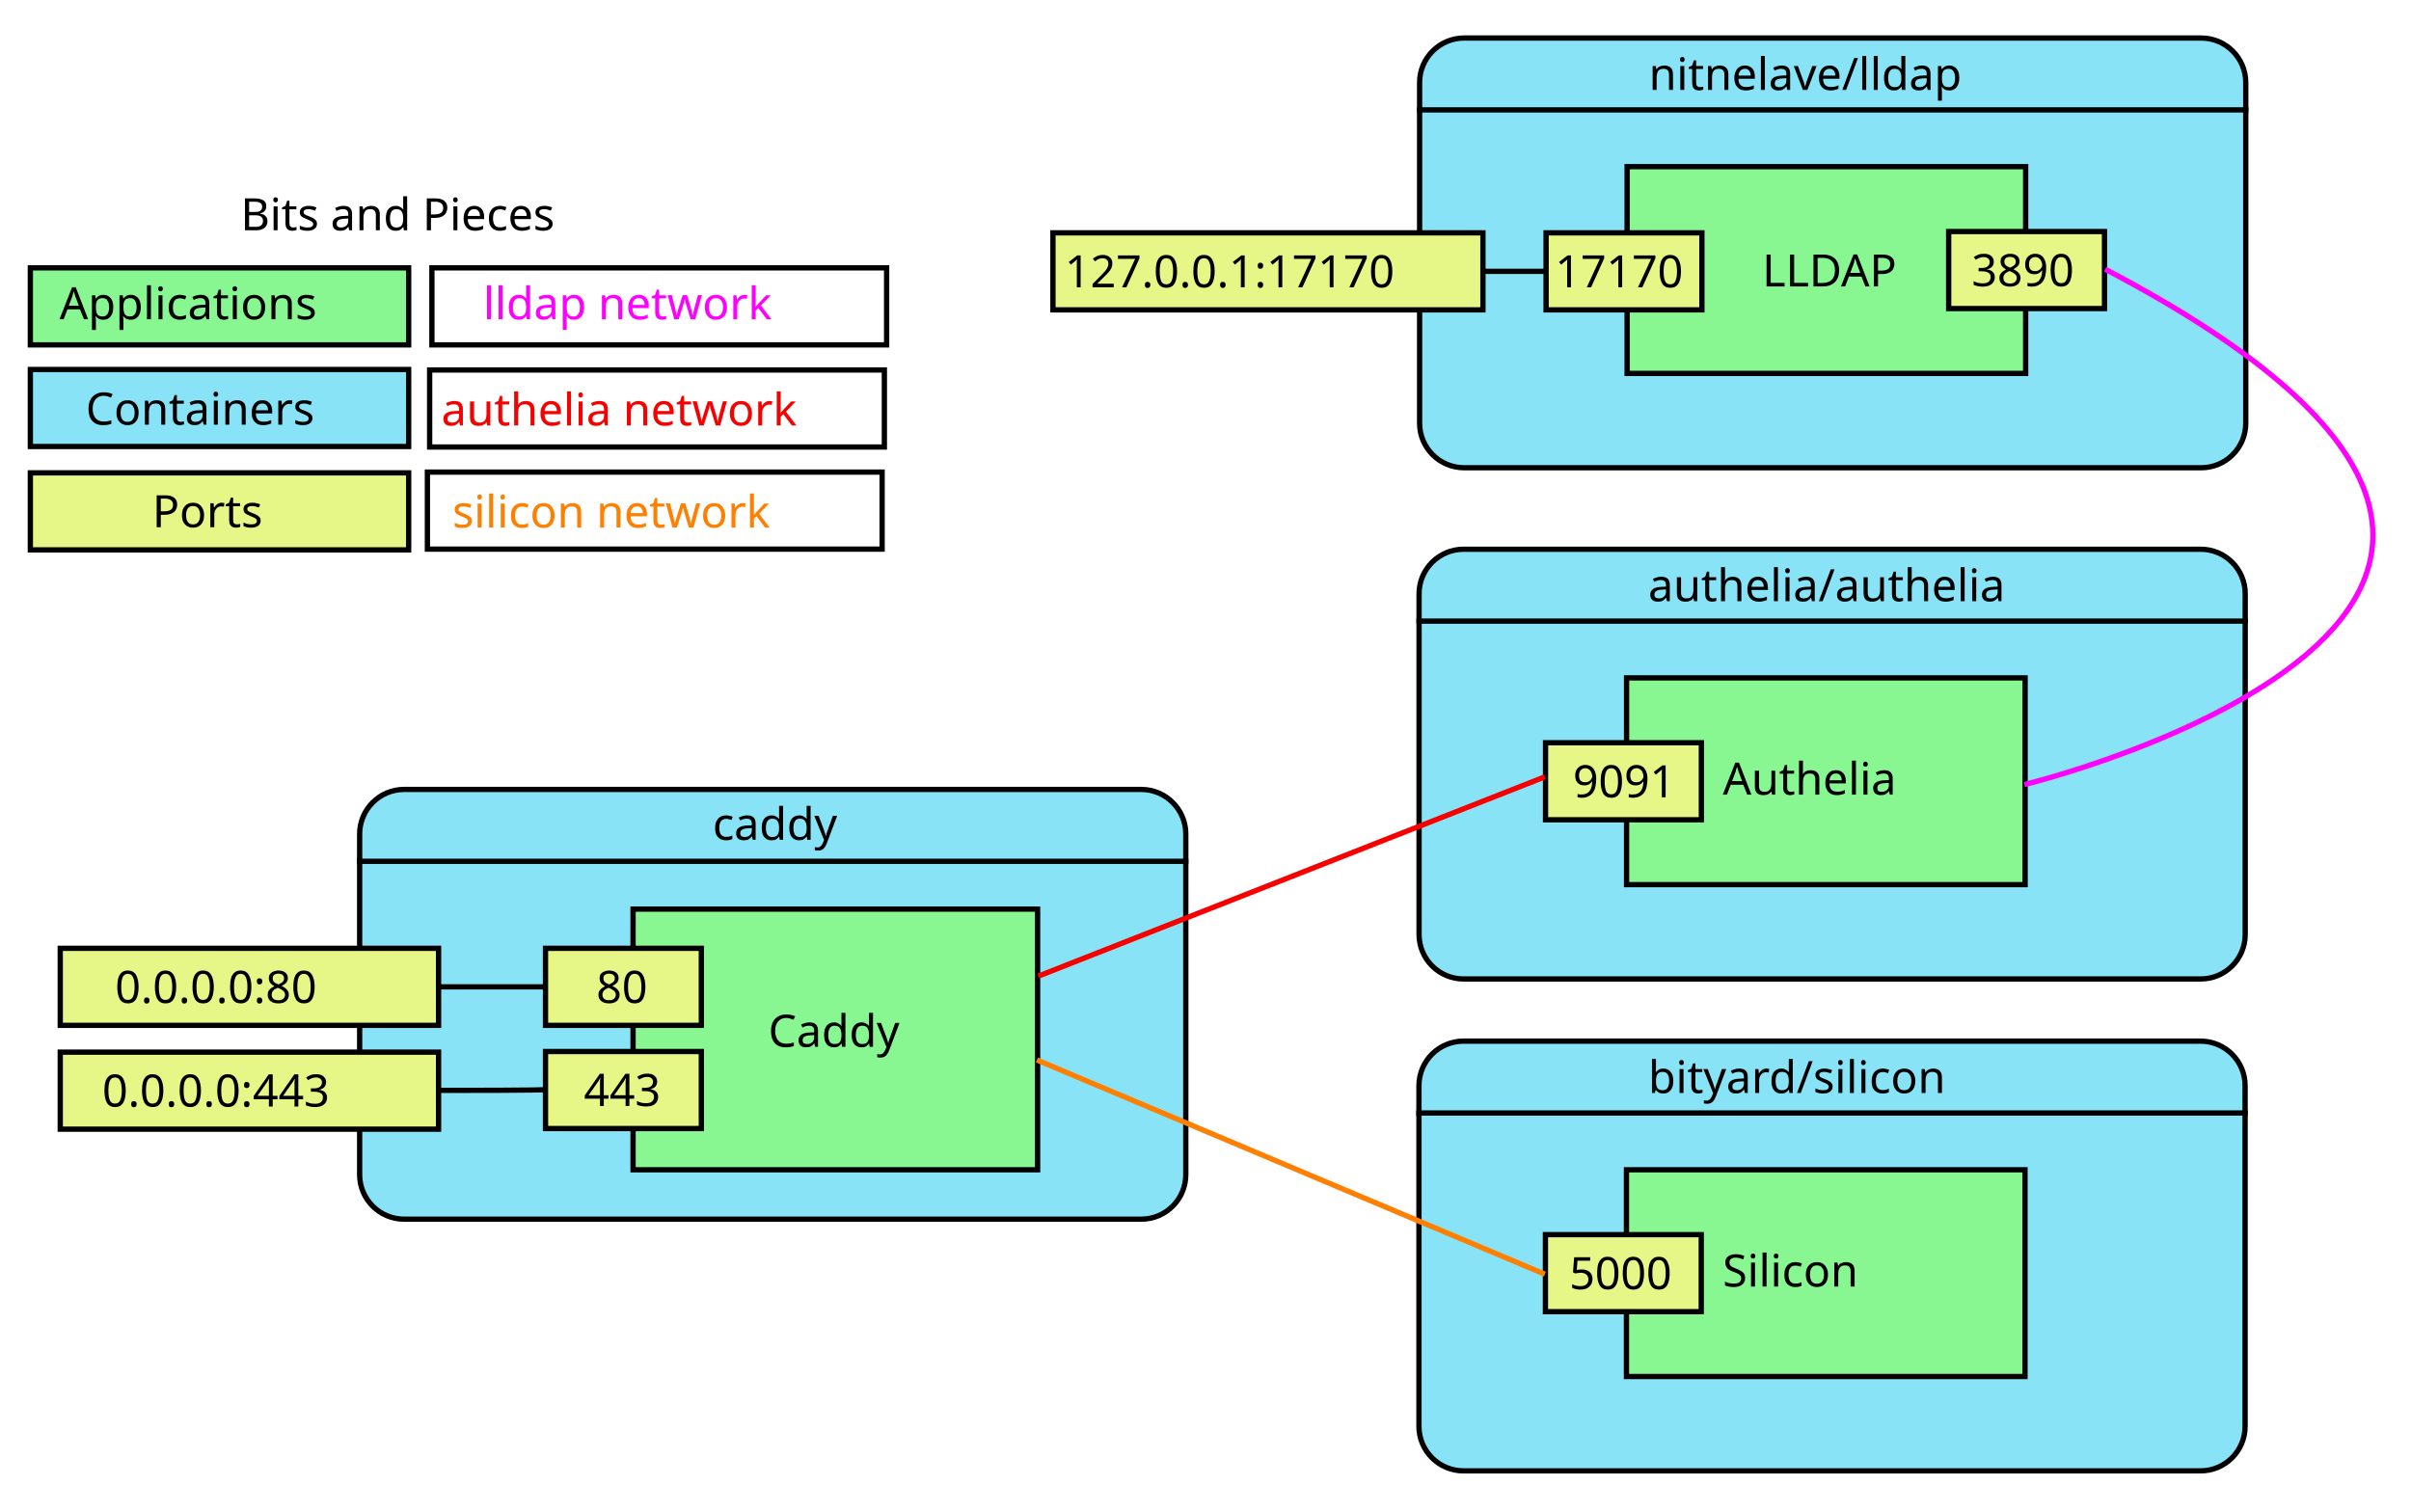
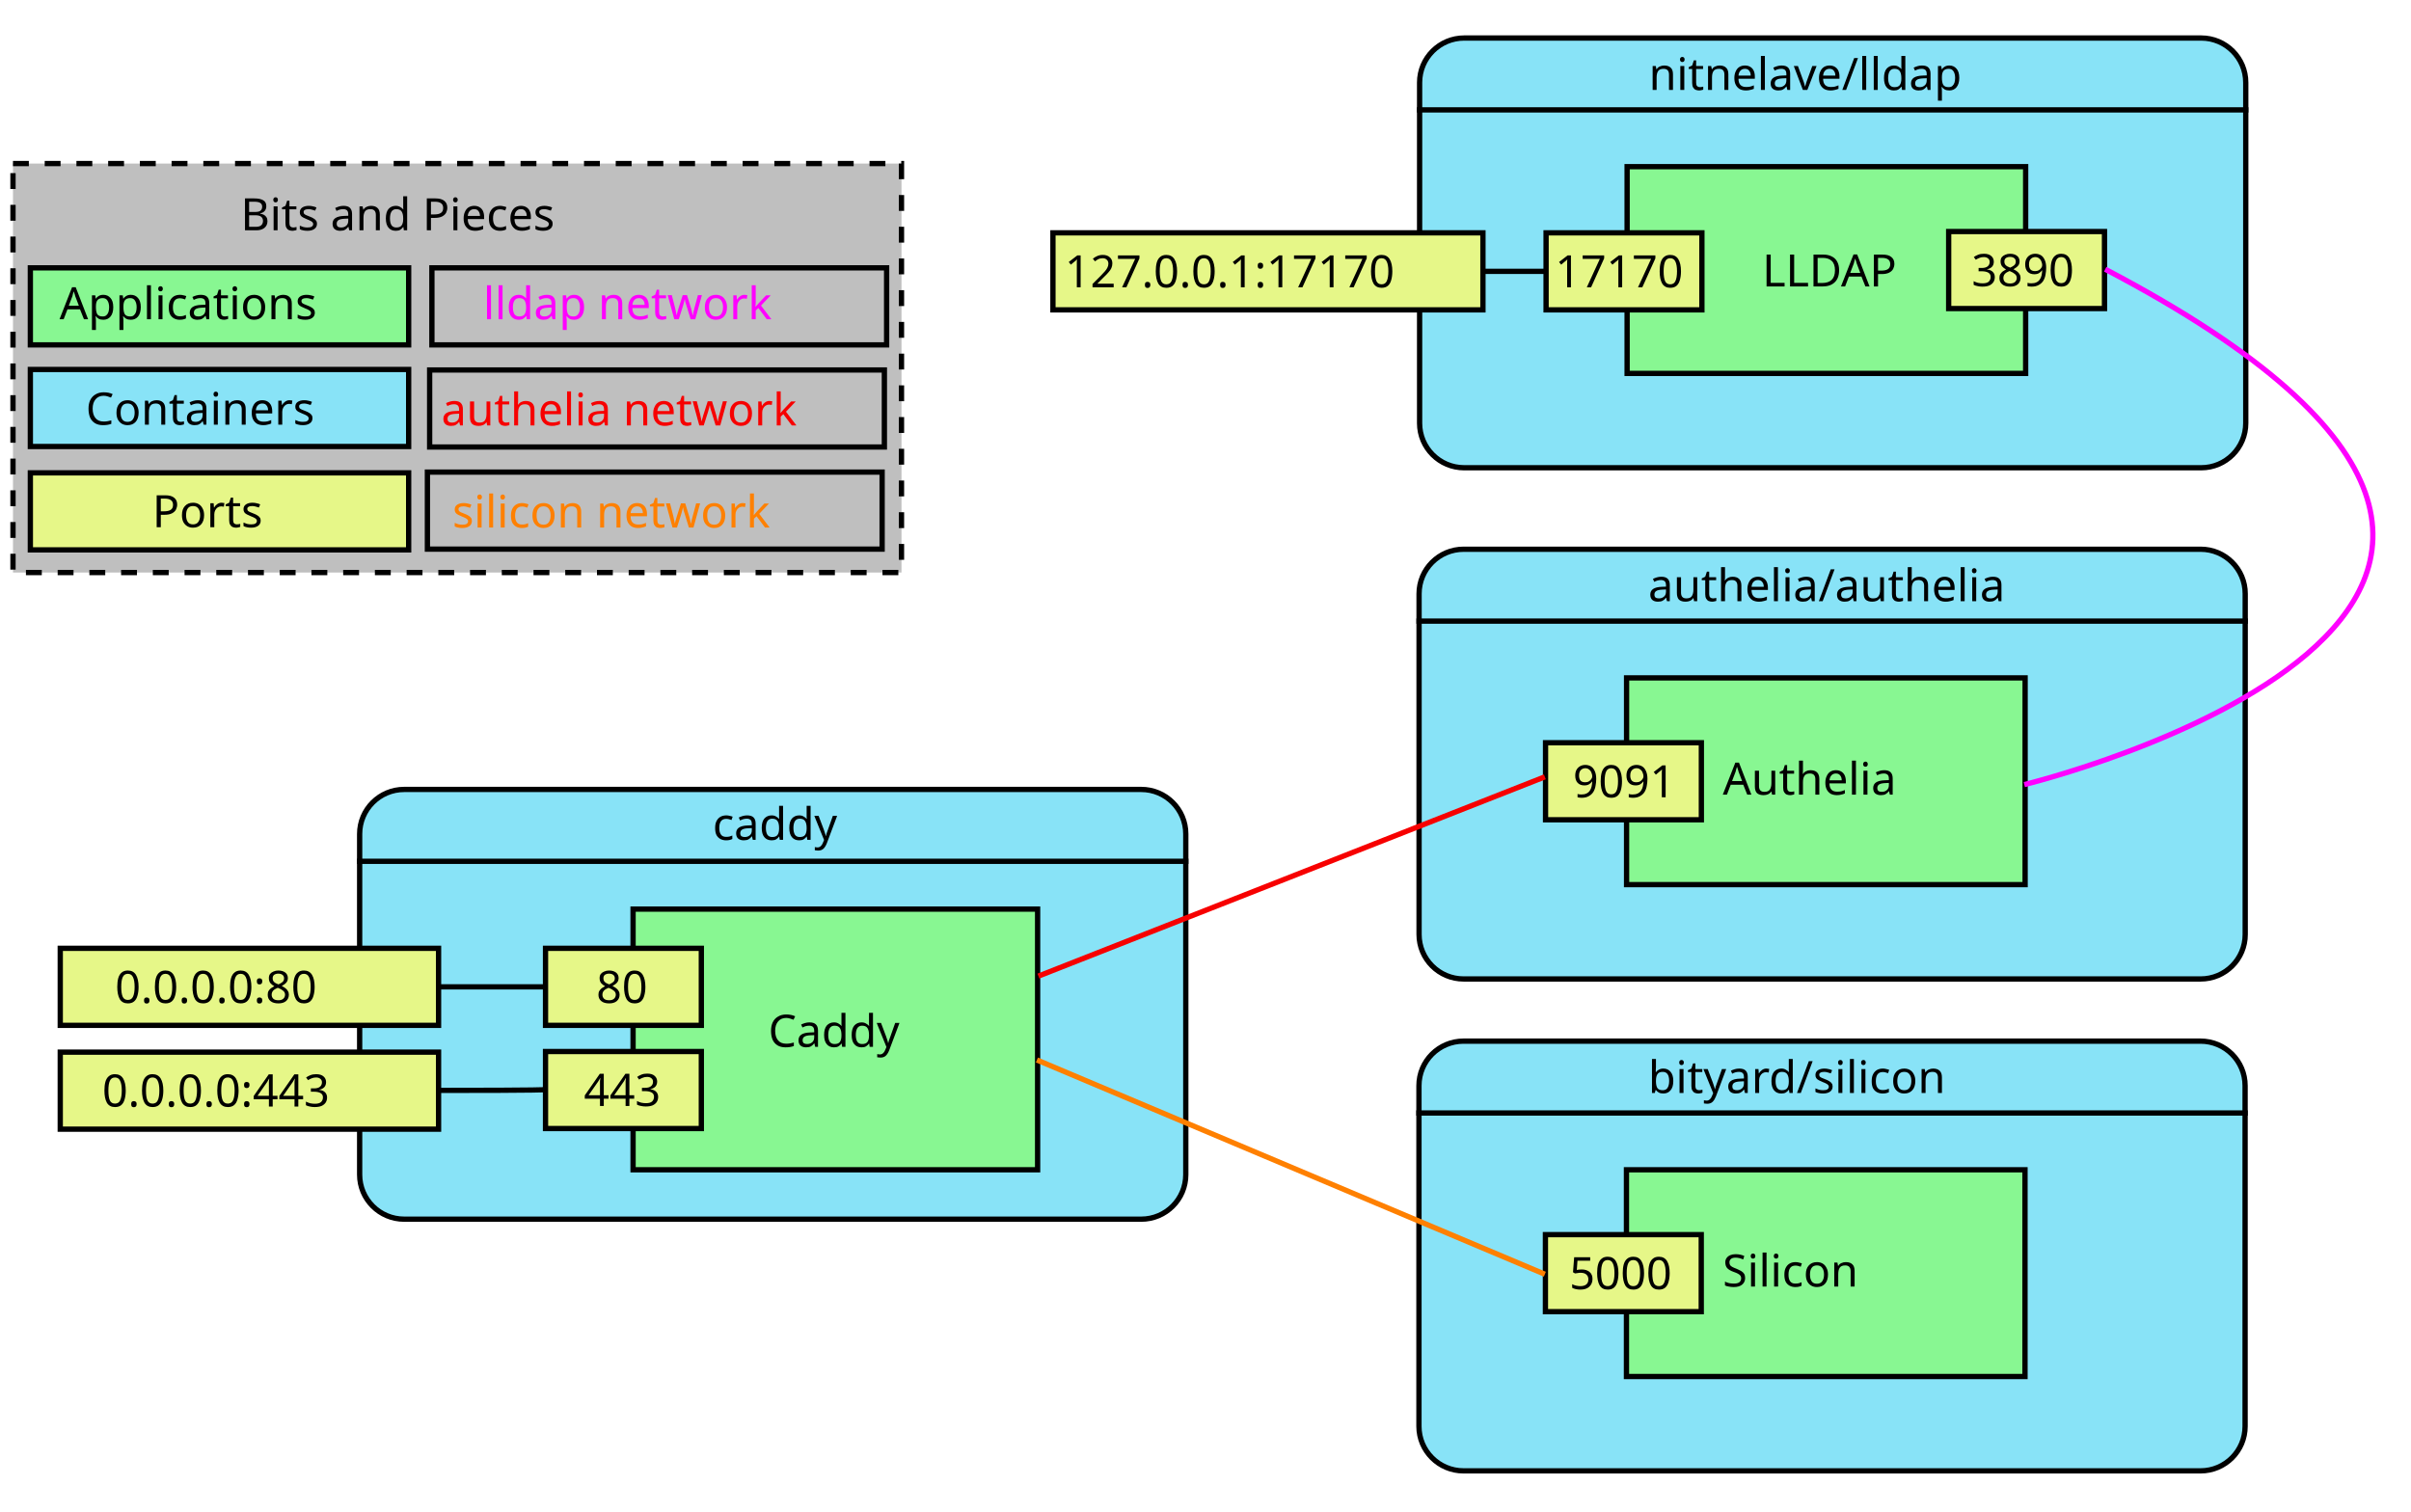
<svg xmlns="http://www.w3.org/2000/svg" width="228mm" height="143mm" viewBox="0 0 228 143" version="1.1" id="svg5">
  <defs id="defs2" />
  <g id="layer1">
+     <rect style="fill:#bfbfbf;fill-opacity:1;stroke:#000000;stroke-width:0.5;stroke-opacity:1;stroke-dasharray:1.5,1.5;stroke-dashoffset:0" id="rect4618" width="84.022" height="38.681" x="1.228" y="15.468" />
    <rect style="fill:#88e3f7;fill-opacity:1;stroke:#000000;stroke-width:0.5;stroke-linejoin:miter;stroke-dasharray:none;stroke-opacity:1" id="rect3032" width="78.126" height="40.643" x="134.247" y="3.596" ry="4.214" />
    <rect style="fill:#88f792;fill-opacity:1;stroke:#000000;stroke-width:0.5;stroke-linejoin:miter;stroke-dasharray:none;stroke-opacity:1" id="rect10560" width="37.689" height="19.553" x="153.87" y="15.763" />
    <text xml:space="preserve" style="font-style:normal;font-weight:normal;font-size:10.583px;line-height:1.25;font-family:sans-serif;fill:#000000;fill-opacity:1;stroke:none;stroke-width:0.265" x="166.652" y="27.094" id="text2060-5-3">
      <tspan id="tspan2058-0-6" style="font-style:normal;font-variant:normal;font-weight:normal;font-stretch:normal;font-size:4.233px;font-family:Inconsolata-g;-inkscape-font-specification:'Inconsolata-g, Normal';font-variant-ligatures:normal;font-variant-caps:normal;font-variant-numeric:normal;font-variant-east-asian:normal;stroke-width:0.265" x="166.652" y="27.094">LLDAP</tspan>
    </text>
    <text xml:space="preserve" style="font-style:normal;font-weight:normal;font-size:10.583px;line-height:1.25;font-family:sans-serif;fill:#000000;fill-opacity:1;stroke:none;stroke-width:0.265" x="155.927" y="8.506" id="text2060-5-3-5">
      <tspan id="tspan2058-0-6-4" style="font-style:normal;font-variant:normal;font-weight:normal;font-stretch:normal;font-size:4.233px;font-family:Inconsolata-g;-inkscape-font-specification:'Inconsolata-g, Normal';font-variant-ligatures:normal;font-variant-caps:normal;font-variant-numeric:normal;font-variant-east-asian:normal;stroke-width:0.265" x="155.927" y="8.506">nitnelave/lldap</tspan>
    </text>
    <rect style="fill:#e6f788;fill-opacity:1;stroke:#000000;stroke-width:0.5;stroke-linejoin:miter;stroke-dasharray:none;stroke-opacity:1" id="rect3034-5" width="14.736" height="7.285" x="184.279" y="21.898" ry="0" />
    <text xml:space="preserve" style="font-style:normal;font-weight:normal;font-size:10.583px;line-height:1.25;font-family:sans-serif;fill:#000000;fill-opacity:1;stroke:none;stroke-width:0.265" x="186.453" y="27.06" id="text3766-5">
      <tspan id="tspan3764-4" style="font-style:normal;font-variant:normal;font-weight:normal;font-stretch:normal;font-size:4.233px;font-family:Inconsolata-g;-inkscape-font-specification:'Inconsolata-g, Normal';font-variant-ligatures:normal;font-variant-caps:normal;font-variant-numeric:normal;font-variant-east-asian:normal;stroke-width:0.265" x="186.453" y="27.06">3890</tspan>
    </text>
    <rect style="fill:#e6f788;fill-opacity:1;stroke:#000000;stroke-width:0.5;stroke-linejoin:miter;stroke-dasharray:none;stroke-opacity:1" id="rect3034-5-4" width="14.736" height="7.285" x="146.207" y="22.021" ry="0" />
    <text xml:space="preserve" style="font-style:normal;font-weight:normal;font-size:10.583px;line-height:1.25;font-family:sans-serif;fill:#000000;fill-opacity:1;stroke:none;stroke-width:0.265" x="147.06" y="27.175" id="text3766-5-5">
      <tspan id="tspan3764-4-2" style="font-style:normal;font-variant:normal;font-weight:normal;font-stretch:normal;font-size:4.233px;font-family:Inconsolata-g;-inkscape-font-specification:'Inconsolata-g, Normal';font-variant-ligatures:normal;font-variant-caps:normal;font-variant-numeric:normal;font-variant-east-asian:normal;stroke-width:0.265" x="147.06" y="27.175">17170</tspan>
    </text>
    <path style="fill:none;stroke:#000000;stroke-width:0.5;stroke-linecap:butt;stroke-linejoin:miter;stroke-dasharray:none;stroke-opacity:1" d="m 133.997,10.393 h 78.626" id="path11408" />
    <rect style="fill:#88e3f7;fill-opacity:1;stroke:#000000;stroke-width:0.5;stroke-linejoin:miter;stroke-dasharray:none;stroke-opacity:1" id="rect3032-3" width="78.126" height="40.643" x="134.196" y="51.946" ry="4.214" />
    <rect style="fill:#88f792;fill-opacity:1;stroke:#000000;stroke-width:0.5;stroke-linejoin:miter;stroke-dasharray:none;stroke-opacity:1" id="rect10560-0" width="37.689" height="19.553" x="153.819" y="64.113" />
    <text xml:space="preserve" style="font-style:normal;font-weight:normal;font-size:10.583px;line-height:1.25;font-family:sans-serif;fill:#000000;fill-opacity:1;stroke:none;stroke-width:0.265" x="162.917" y="75.16" id="text2060-5-3-7">
      <tspan id="tspan2058-0-6-8" style="font-style:normal;font-variant:normal;font-weight:normal;font-stretch:normal;font-size:4.233px;font-family:Inconsolata-g;-inkscape-font-specification:'Inconsolata-g, Normal';font-variant-ligatures:normal;font-variant-caps:normal;font-variant-numeric:normal;font-variant-east-asian:normal;stroke-width:0.265" x="162.917" y="75.16">Authelia</tspan>
    </text>
    <text xml:space="preserve" style="font-style:normal;font-weight:normal;font-size:10.583px;line-height:1.25;font-family:sans-serif;fill:#000000;fill-opacity:1;stroke:none;stroke-width:0.265" x="155.876" y="56.856" id="text2060-5-3-5-6">
      <tspan id="tspan2058-0-6-4-8" style="font-style:normal;font-variant:normal;font-weight:normal;font-stretch:normal;font-size:4.233px;font-family:Inconsolata-g;-inkscape-font-specification:'Inconsolata-g, Normal';font-variant-ligatures:normal;font-variant-caps:normal;font-variant-numeric:normal;font-variant-east-asian:normal;stroke-width:0.265" x="155.876" y="56.856">authelia/authelia</tspan>
    </text>
    <rect style="fill:#e6f788;fill-opacity:1;stroke:#000000;stroke-width:0.5;stroke-linejoin:miter;stroke-dasharray:none;stroke-opacity:1" id="rect3034-5-4-1" width="14.736" height="7.285" x="146.156" y="70.247" ry="0" />
    <text xml:space="preserve" style="font-style:normal;font-weight:normal;font-size:10.583px;line-height:1.25;font-family:sans-serif;fill:#000000;fill-opacity:1;stroke:none;stroke-width:0.265" x="148.745" y="75.405" id="text3766-5-5-49">
      <tspan id="tspan3764-4-2-2" style="font-style:normal;font-variant:normal;font-weight:normal;font-stretch:normal;font-size:4.233px;font-family:Inconsolata-g;-inkscape-font-specification:'Inconsolata-g, Normal';font-variant-ligatures:normal;font-variant-caps:normal;font-variant-numeric:normal;font-variant-east-asian:normal;stroke-width:0.265" x="148.745" y="75.405">9091</tspan>
    </text>
    <path style="fill:none;stroke:#000000;stroke-width:0.5;stroke-linecap:butt;stroke-linejoin:miter;stroke-dasharray:none;stroke-opacity:1" d="m 133.946,58.743 h 78.626" id="path11408-9" />
    <rect style="fill:#88e3f7;fill-opacity:1;stroke:#000000;stroke-width:0.5;stroke-linejoin:miter;stroke-dasharray:none;stroke-opacity:1" id="rect3032-3-1" width="78.126" height="40.643" x="34.01" y="74.664" ry="4.214" />
    <rect style="fill:#88f792;fill-opacity:1;stroke:#000000;stroke-width:0.5;stroke-linejoin:miter;stroke-dasharray:none;stroke-opacity:1" id="rect10560-0-7" width="38.256" height="24.654" x="59.867" y="85.981" />
    <text xml:space="preserve" style="font-style:normal;font-weight:normal;font-size:10.583px;line-height:1.25;font-family:sans-serif;fill:#000000;fill-opacity:1;stroke:none;stroke-width:0.265" x="72.65" y="99.011" id="text2060-5-3-7-2">
      <tspan id="tspan2058-0-6-8-7" style="font-style:normal;font-variant:normal;font-weight:normal;font-stretch:normal;font-size:4.233px;font-family:Inconsolata-g;-inkscape-font-specification:'Inconsolata-g, Normal';font-variant-ligatures:normal;font-variant-caps:normal;font-variant-numeric:normal;font-variant-east-asian:normal;stroke-width:0.265" x="72.65" y="99.011">Caddy</tspan>
    </text>
    <text xml:space="preserve" style="font-style:normal;font-weight:normal;font-size:10.583px;line-height:1.25;font-family:sans-serif;fill:#000000;fill-opacity:1;stroke:none;stroke-width:0.265" x="67.393" y="79.432" id="text2060-5-3-5-6-2">
      <tspan id="tspan2058-0-6-4-8-2" style="font-style:normal;font-variant:normal;font-weight:normal;font-stretch:normal;font-size:4.233px;font-family:Inconsolata-g;-inkscape-font-specification:'Inconsolata-g, Normal';font-variant-ligatures:normal;font-variant-caps:normal;font-variant-numeric:normal;font-variant-east-asian:normal;stroke-width:0.265" x="67.393" y="79.432">caddy</tspan>
    </text>
    <rect style="fill:#e6f788;fill-opacity:1;stroke:#000000;stroke-width:0.5;stroke-linejoin:miter;stroke-dasharray:none;stroke-opacity:1" id="rect3034-5-4-1-6" width="14.736" height="7.285" x="51.587" y="89.69" ry="0" />
    <text xml:space="preserve" style="font-style:normal;font-weight:normal;font-size:10.583px;line-height:1.25;font-family:sans-serif;fill:#000000;fill-opacity:1;stroke:none;stroke-width:0.265" x="56.39" y="94.852" id="text3766-5-5-49-1">
      <tspan id="tspan3764-4-2-2-0" style="font-style:normal;font-variant:normal;font-weight:normal;font-stretch:normal;font-size:4.233px;font-family:Inconsolata-g;-inkscape-font-specification:'Inconsolata-g, Normal';font-variant-ligatures:normal;font-variant-caps:normal;font-variant-numeric:normal;font-variant-east-asian:normal;stroke-width:0.265" x="56.39" y="94.852">80</tspan>
    </text>
    <rect style="fill:#e6f788;fill-opacity:1;stroke:#000000;stroke-width:0.5;stroke-linejoin:miter;stroke-dasharray:none;stroke-opacity:1" id="rect3034-5-4-1-6-1" width="14.736" height="7.285" x="51.587" y="99.45" ry="0" />
    <text xml:space="preserve" style="font-style:normal;font-weight:normal;font-size:10.583px;line-height:1.25;font-family:sans-serif;fill:#000000;fill-opacity:1;stroke:none;stroke-width:0.265" x="55.208" y="104.6" id="text3766-5-5-49-1-5">
      <tspan id="tspan3764-4-2-2-0-9" style="font-style:normal;font-variant:normal;font-weight:normal;font-stretch:normal;font-size:4.233px;font-family:Inconsolata-g;-inkscape-font-specification:'Inconsolata-g, Normal';font-variant-ligatures:normal;font-variant-caps:normal;font-variant-numeric:normal;font-variant-east-asian:normal;stroke-width:0.265" x="55.208" y="104.6">443</tspan>
    </text>
    <rect style="fill:#e6f788;fill-opacity:1;stroke:#000000;stroke-width:0.5;stroke-linejoin:miter;stroke-dasharray:none;stroke-opacity:1" id="rect3034-5-4-1-6-4" width="35.775" height="7.285" x="5.698" y="89.69" ry="0" />
    <text xml:space="preserve" style="font-style:normal;font-weight:normal;font-size:10.583px;line-height:1.25;font-family:sans-serif;fill:#000000;fill-opacity:1;stroke:none;stroke-width:0.265" x="10.886" y="94.85" id="text3766-5-5-49-1-9">
      <tspan id="tspan3764-4-2-2-0-0" style="font-style:normal;font-variant:normal;font-weight:normal;font-stretch:normal;font-size:4.233px;font-family:Inconsolata-g;-inkscape-font-specification:'Inconsolata-g, Normal';font-variant-ligatures:normal;font-variant-caps:normal;font-variant-numeric:normal;font-variant-east-asian:normal;stroke-width:0.265" x="10.886" y="94.85">0.0.0.0:80</tspan>
    </text>
    <rect style="fill:#88f792;fill-opacity:1;stroke:#000000;stroke-width:0.5;stroke-linejoin:miter;stroke-dasharray:none;stroke-opacity:1" id="rect3034-5-4-1-6-4-1" width="35.775" height="7.285" x="2.87" y="25.333" ry="0" />
    <text xml:space="preserve" style="font-style:normal;font-weight:normal;font-size:10.583px;line-height:1.25;font-family:sans-serif;fill:#000000;fill-opacity:1;stroke:none;stroke-width:0.265" x="5.63" y="30.197" id="text3766-5-5-49-1-5-5">
      <tspan id="tspan3764-4-2-2-0-9-0" style="font-style:normal;font-variant:normal;font-weight:normal;font-stretch:normal;font-size:4.233px;font-family:Inconsolata-g;-inkscape-font-specification:'Inconsolata-g, Normal';font-variant-ligatures:normal;font-variant-caps:normal;font-variant-numeric:normal;font-variant-east-asian:normal;stroke-width:0.265" x="5.63" y="30.197">Applications</tspan>
    </text>
    <text xml:space="preserve" style="font-style:normal;font-weight:normal;font-size:10.583px;line-height:1.25;font-family:sans-serif;fill:#000000;fill-opacity:1;stroke:none;stroke-width:0.265" x="22.761" y="21.778" id="text3766-5-5-49-1-5-5-0">
      <tspan id="tspan3764-4-2-2-0-9-0-3" style="font-style:normal;font-variant:normal;font-weight:normal;font-stretch:normal;font-size:4.233px;font-family:Inconsolata-g;-inkscape-font-specification:'Inconsolata-g, Normal';font-variant-ligatures:normal;font-variant-caps:normal;font-variant-numeric:normal;font-variant-east-asian:normal;stroke-width:0.265" x="22.761" y="21.778">Bits and Pieces</tspan>
    </text>
    <rect style="fill:#88e3f7;fill-opacity:1;stroke:#000000;stroke-width:0.5;stroke-linejoin:miter;stroke-dasharray:none;stroke-opacity:1" id="rect3034-5-4-1-6-4-9" width="35.775" height="7.285" x="2.87" y="34.944" ry="0" />
    <text xml:space="preserve" style="font-style:normal;font-weight:normal;font-size:10.583px;line-height:1.25;font-family:sans-serif;fill:#000000;fill-opacity:1;stroke:none;stroke-width:0.265" x="8.106" y="40.166" id="text3766-5-5-49-1-5-5-9">
      <tspan id="tspan3764-4-2-2-0-9-0-6" style="font-style:normal;font-variant:normal;font-weight:normal;font-stretch:normal;font-size:4.233px;font-family:Inconsolata-g;-inkscape-font-specification:'Inconsolata-g, Normal';font-variant-ligatures:normal;font-variant-caps:normal;font-variant-numeric:normal;font-variant-east-asian:normal;stroke-width:0.265" x="8.106" y="40.166">Containers</tspan>
    </text>
    <rect style="fill:#e6f788;fill-opacity:1;stroke:#000000;stroke-width:0.5;stroke-linejoin:miter;stroke-dasharray:none;stroke-opacity:1" id="rect3034-5-4-1-6-4-6" width="35.775" height="7.285" x="2.87" y="44.721" ry="0" />
    <text xml:space="preserve" style="font-style:normal;font-weight:normal;font-size:10.583px;line-height:1.25;font-family:sans-serif;fill:#000000;fill-opacity:1;stroke:none;stroke-width:0.265" x="14.412" y="49.862" id="text3766-5-5-49-1-5-5-3">
      <tspan id="tspan3764-4-2-2-0-9-0-8" style="font-style:normal;font-variant:normal;font-weight:normal;font-stretch:normal;font-size:4.233px;font-family:Inconsolata-g;-inkscape-font-specification:'Inconsolata-g, Normal';font-variant-ligatures:normal;font-variant-caps:normal;font-variant-numeric:normal;font-variant-east-asian:normal;stroke-width:0.265" x="14.412" y="49.862">Ports</tspan>
    </text>
    <text xml:space="preserve" style="font-style:normal;font-weight:normal;font-size:10.583px;line-height:1.25;font-family:sans-serif;fill:#ff00ff;fill-opacity:1;stroke:none;stroke-width:0.265;stroke-opacity:1" x="45.694" y="30.199" id="text3766-5-5-49-1-5-5-5">
      <tspan id="tspan3764-4-2-2-0-9-0-61" style="font-style:normal;font-variant:normal;font-weight:normal;font-stretch:normal;font-size:4.233px;font-family:Inconsolata-g;-inkscape-font-specification:'Inconsolata-g, Normal';font-variant-ligatures:normal;font-variant-caps:normal;font-variant-numeric:normal;font-variant-east-asian:normal;fill:#ff00ff;fill-opacity:1;stroke:none;stroke-width:0.265;stroke-opacity:1" x="45.694" y="30.199">lldap network</tspan>
    </text>
    <text xml:space="preserve" style="font-style:normal;font-weight:normal;font-size:10.583px;line-height:1.25;font-family:sans-serif;fill:#f70000;fill-opacity:1;stroke:none;stroke-width:0.265" x="41.743" y="40.234" id="text3766-5-5-49-1-5-5-1">
      <tspan id="tspan3764-4-2-2-0-9-0-5" style="font-style:normal;font-variant:normal;font-weight:normal;font-stretch:normal;font-size:4.233px;font-family:Inconsolata-g;-inkscape-font-specification:'Inconsolata-g, Normal';font-variant-ligatures:normal;font-variant-caps:normal;font-variant-numeric:normal;font-variant-east-asian:normal;fill:#f70000;fill-opacity:1;stroke-width:0.265" x="41.743" y="40.234">authelia network</tspan>
    </text>
    <text xml:space="preserve" style="font-style:normal;font-weight:normal;font-size:10.583px;line-height:1.25;font-family:sans-serif;fill:#ff8000;fill-opacity:1;stroke:none;stroke-width:0.265" x="42.782" y="49.893" id="text3766-5-5-49-1-5-5-98">
      <tspan id="tspan3764-4-2-2-0-9-0-4" style="font-style:normal;font-variant:normal;font-weight:normal;font-stretch:normal;font-size:4.233px;font-family:Inconsolata-g;-inkscape-font-specification:'Inconsolata-g, Normal';font-variant-ligatures:normal;font-variant-caps:normal;font-variant-numeric:normal;font-variant-east-asian:normal;fill:#ff8000;fill-opacity:1;stroke-width:0.265" x="42.782" y="49.893">silicon network</tspan>
    </text>
    <rect style="fill:none;fill-opacity:1;stroke:#000000;stroke-width:0.5;stroke-linejoin:miter;stroke-dasharray:none;stroke-opacity:1" id="rect3034-5-4-1-6-4-9-8" width="43.002" height="7.285" x="40.63" y="34.992" ry="0" />
    <rect style="fill:none;fill-opacity:1;stroke:#000000;stroke-width:0.5;stroke-linejoin:miter;stroke-dasharray:none;stroke-opacity:1" id="rect3034-5-4-1-6-4-9-8-8" width="43.002" height="7.285" x="40.843" y="25.333" ry="0" />
    <rect style="fill:none;fill-opacity:1;stroke:#000000;stroke-width:0.5;stroke-linejoin:miter;stroke-dasharray:none;stroke-opacity:1" id="rect3034-5-4-1-6-4-9-8-1" width="43.002" height="7.285" x="40.418" y="44.65" ry="0" />
    <path style="fill:none;stroke:#000000;stroke-width:0.5;stroke-linecap:butt;stroke-linejoin:miter;stroke-dasharray:none;stroke-opacity:1" d="M 33.76,81.46 H 112.386" id="path11408-9-6" />
    <rect style="fill:#88e3f7;fill-opacity:1;stroke:#000000;stroke-width:0.5;stroke-linejoin:miter;stroke-dasharray:none;stroke-opacity:1" id="rect3032-3-2" width="78.126" height="40.643" x="134.185" y="98.468" ry="4.214" />
    <rect style="fill:#88f792;fill-opacity:1;stroke:#000000;stroke-width:0.5;stroke-linejoin:miter;stroke-dasharray:none;stroke-opacity:1" id="rect10560-0-6" width="37.689" height="19.553" x="153.808" y="110.635" />
    <text xml:space="preserve" style="font-style:normal;font-weight:normal;font-size:10.583px;line-height:1.25;font-family:sans-serif;fill:#000000;fill-opacity:1;stroke:none;stroke-width:0.265" x="162.906" y="121.681" id="text2060-5-3-7-6">
      <tspan id="tspan2058-0-6-8-4" style="font-style:normal;font-variant:normal;font-weight:normal;font-stretch:normal;font-size:4.233px;font-family:Inconsolata-g;-inkscape-font-specification:'Inconsolata-g, Normal';font-variant-ligatures:normal;font-variant-caps:normal;font-variant-numeric:normal;font-variant-east-asian:normal;stroke-width:0.265" x="162.906" y="121.681">Silicon</tspan>
      <tspan style="font-style:normal;font-variant:normal;font-weight:normal;font-stretch:normal;font-size:4.233px;font-family:Inconsolata-g;-inkscape-font-specification:'Inconsolata-g, Normal';font-variant-ligatures:normal;font-variant-caps:normal;font-variant-numeric:normal;font-variant-east-asian:normal;stroke-width:0.265" x="162.906" y="134.91" id="tspan11835" />
      <tspan style="font-style:normal;font-variant:normal;font-weight:normal;font-stretch:normal;font-size:4.233px;font-family:Inconsolata-g;-inkscape-font-specification:'Inconsolata-g, Normal';font-variant-ligatures:normal;font-variant-caps:normal;font-variant-numeric:normal;font-variant-east-asian:normal;stroke-width:0.265" x="162.906" y="148.14" id="tspan11833" />
      <tspan style="font-style:normal;font-variant:normal;font-weight:normal;font-stretch:normal;font-size:4.233px;font-family:Inconsolata-g;-inkscape-font-specification:'Inconsolata-g, Normal';font-variant-ligatures:normal;font-variant-caps:normal;font-variant-numeric:normal;font-variant-east-asian:normal;stroke-width:0.265" x="162.906" y="161.369" id="tspan11831" />
    </text>
    <text xml:space="preserve" style="font-style:normal;font-weight:normal;font-size:10.583px;line-height:1.25;font-family:sans-serif;fill:#000000;fill-opacity:1;stroke:none;stroke-width:0.265" x="155.865" y="103.377" id="text2060-5-3-5-6-9">
      <tspan id="tspan2058-0-6-4-8-5" style="font-style:normal;font-variant:normal;font-weight:normal;font-stretch:normal;font-size:4.233px;font-family:Inconsolata-g;-inkscape-font-specification:'Inconsolata-g, Normal';font-variant-ligatures:normal;font-variant-caps:normal;font-variant-numeric:normal;font-variant-east-asian:normal;stroke-width:0.265" x="155.865" y="103.377">bityard/silicon</tspan>
    </text>
    <rect style="fill:#e6f788;fill-opacity:1;stroke:#000000;stroke-width:0.5;stroke-linejoin:miter;stroke-dasharray:none;stroke-opacity:1" id="rect3034-5-4-1-0" width="14.736" height="7.285" x="146.145" y="116.769" ry="0" />
    <text xml:space="preserve" style="font-style:normal;font-weight:normal;font-size:10.583px;line-height:1.25;font-family:sans-serif;fill:#000000;fill-opacity:1;stroke:none;stroke-width:0.265" x="148.409" y="121.922" id="text3766-5-5-49-4">
      <tspan id="tspan3764-4-2-2-8" style="font-style:normal;font-variant:normal;font-weight:normal;font-stretch:normal;font-size:4.233px;font-family:Inconsolata-g;-inkscape-font-specification:'Inconsolata-g, Normal';font-variant-ligatures:normal;font-variant-caps:normal;font-variant-numeric:normal;font-variant-east-asian:normal;stroke-width:0.265" x="148.409" y="121.922">5000</tspan>
    </text>
    <path style="fill:none;stroke:#000000;stroke-width:0.5;stroke-linecap:butt;stroke-linejoin:miter;stroke-dasharray:none;stroke-opacity:1" d="m 133.935,105.264 h 78.626" id="path11408-9-7" />
    <path style="fill:none;stroke:#f70000;stroke-width:0.5;stroke-linecap:butt;stroke-linejoin:miter;stroke-dasharray:none;stroke-opacity:1" d="M 98.2,92.317 C 146.091,73.472 146.091,73.472 146.091,73.472" id="path12191" />
    <path style="fill:none;stroke:#ff8000;stroke-width:0.5;stroke-linecap:butt;stroke-linejoin:miter;stroke-dasharray:none;stroke-opacity:1" d="m 98.058,100.251 c 48.033,20.262 48.033,20.262 48.033,20.262" id="path12193" />
    <path style="fill:none;stroke:#ff00ff;stroke-width:0.5;stroke-linecap:butt;stroke-linejoin:miter;stroke-dasharray:none;stroke-opacity:1" d="m 199.083,25.463 c 61.115,32.022 -7.651,48.741 -7.651,48.741" id="path16627" />
    <path style="fill:none;stroke:#000000;stroke-width:0.5;stroke-linecap:butt;stroke-linejoin:miter;stroke-dasharray:none;stroke-opacity:1" d="m 140.081,25.664 c 6.022,0 6.022,0 6.022,0" id="path17406" />
    <path style="fill:none;stroke:#000000;stroke-width:0.5;stroke-linecap:butt;stroke-linejoin:miter;stroke-dasharray:none;stroke-opacity:1" d="m 41.429,93.333 c 10.272,0 10.131,0 10.131,0" id="path17408" />
    <path style="fill:none;stroke:#000000;stroke-width:0.496;stroke-linecap:butt;stroke-linejoin:miter;stroke-dasharray:none;stroke-opacity:1" d="m 41.455,103.127 c 10.061,0 10.13,-0.071 10.13,-0.071" id="path17410" />
    <rect style="fill:#e6f788;fill-opacity:1;stroke:#000000;stroke-width:0.5;stroke-linejoin:miter;stroke-dasharray:none;stroke-opacity:1" id="rect19784" width="35.775" height="7.285" x="5.698" y="99.509" ry="0" />
    <text xml:space="preserve" style="font-style:normal;font-weight:normal;font-size:10.583px;line-height:1.25;font-family:sans-serif;fill:#000000;fill-opacity:1;stroke:none;stroke-width:0.265" x="9.673" y="104.66" id="text3766-5-5-49-1-5-1">
      <tspan id="tspan3764-4-2-2-0-9-7" style="font-style:normal;font-variant:normal;font-weight:normal;font-stretch:normal;font-size:4.233px;font-family:Inconsolata-g;-inkscape-font-specification:'Inconsolata-g, Normal';font-variant-ligatures:normal;font-variant-caps:normal;font-variant-numeric:normal;font-variant-east-asian:normal;stroke-width:0.265" x="9.673" y="104.66">0.0.0.0:443</tspan>
    </text>
    <rect style="fill:#e6f788;fill-opacity:1;stroke:#000000;stroke-width:0.5;stroke-linejoin:miter;stroke-dasharray:none;stroke-opacity:1" id="rect19784-7" width="40.664" height="7.285" x="99.573" y="22.021" ry="0" />
    <text xml:space="preserve" style="font-style:normal;font-weight:normal;font-size:10.583px;line-height:1.25;font-family:sans-serif;fill:#000000;fill-opacity:1;stroke:none;stroke-width:0.265" x="100.69" y="27.173" id="text3766-5-5-4">
      <tspan id="tspan3764-4-2-4" style="font-style:normal;font-variant:normal;font-weight:normal;font-stretch:normal;font-size:4.233px;font-family:Inconsolata-g;-inkscape-font-specification:'Inconsolata-g, Normal';font-variant-ligatures:normal;font-variant-caps:normal;font-variant-numeric:normal;font-variant-east-asian:normal;stroke-width:0.265" x="100.69" y="27.173">127.0.0.1:17170</tspan>
    </text>
  </g>
</svg>
